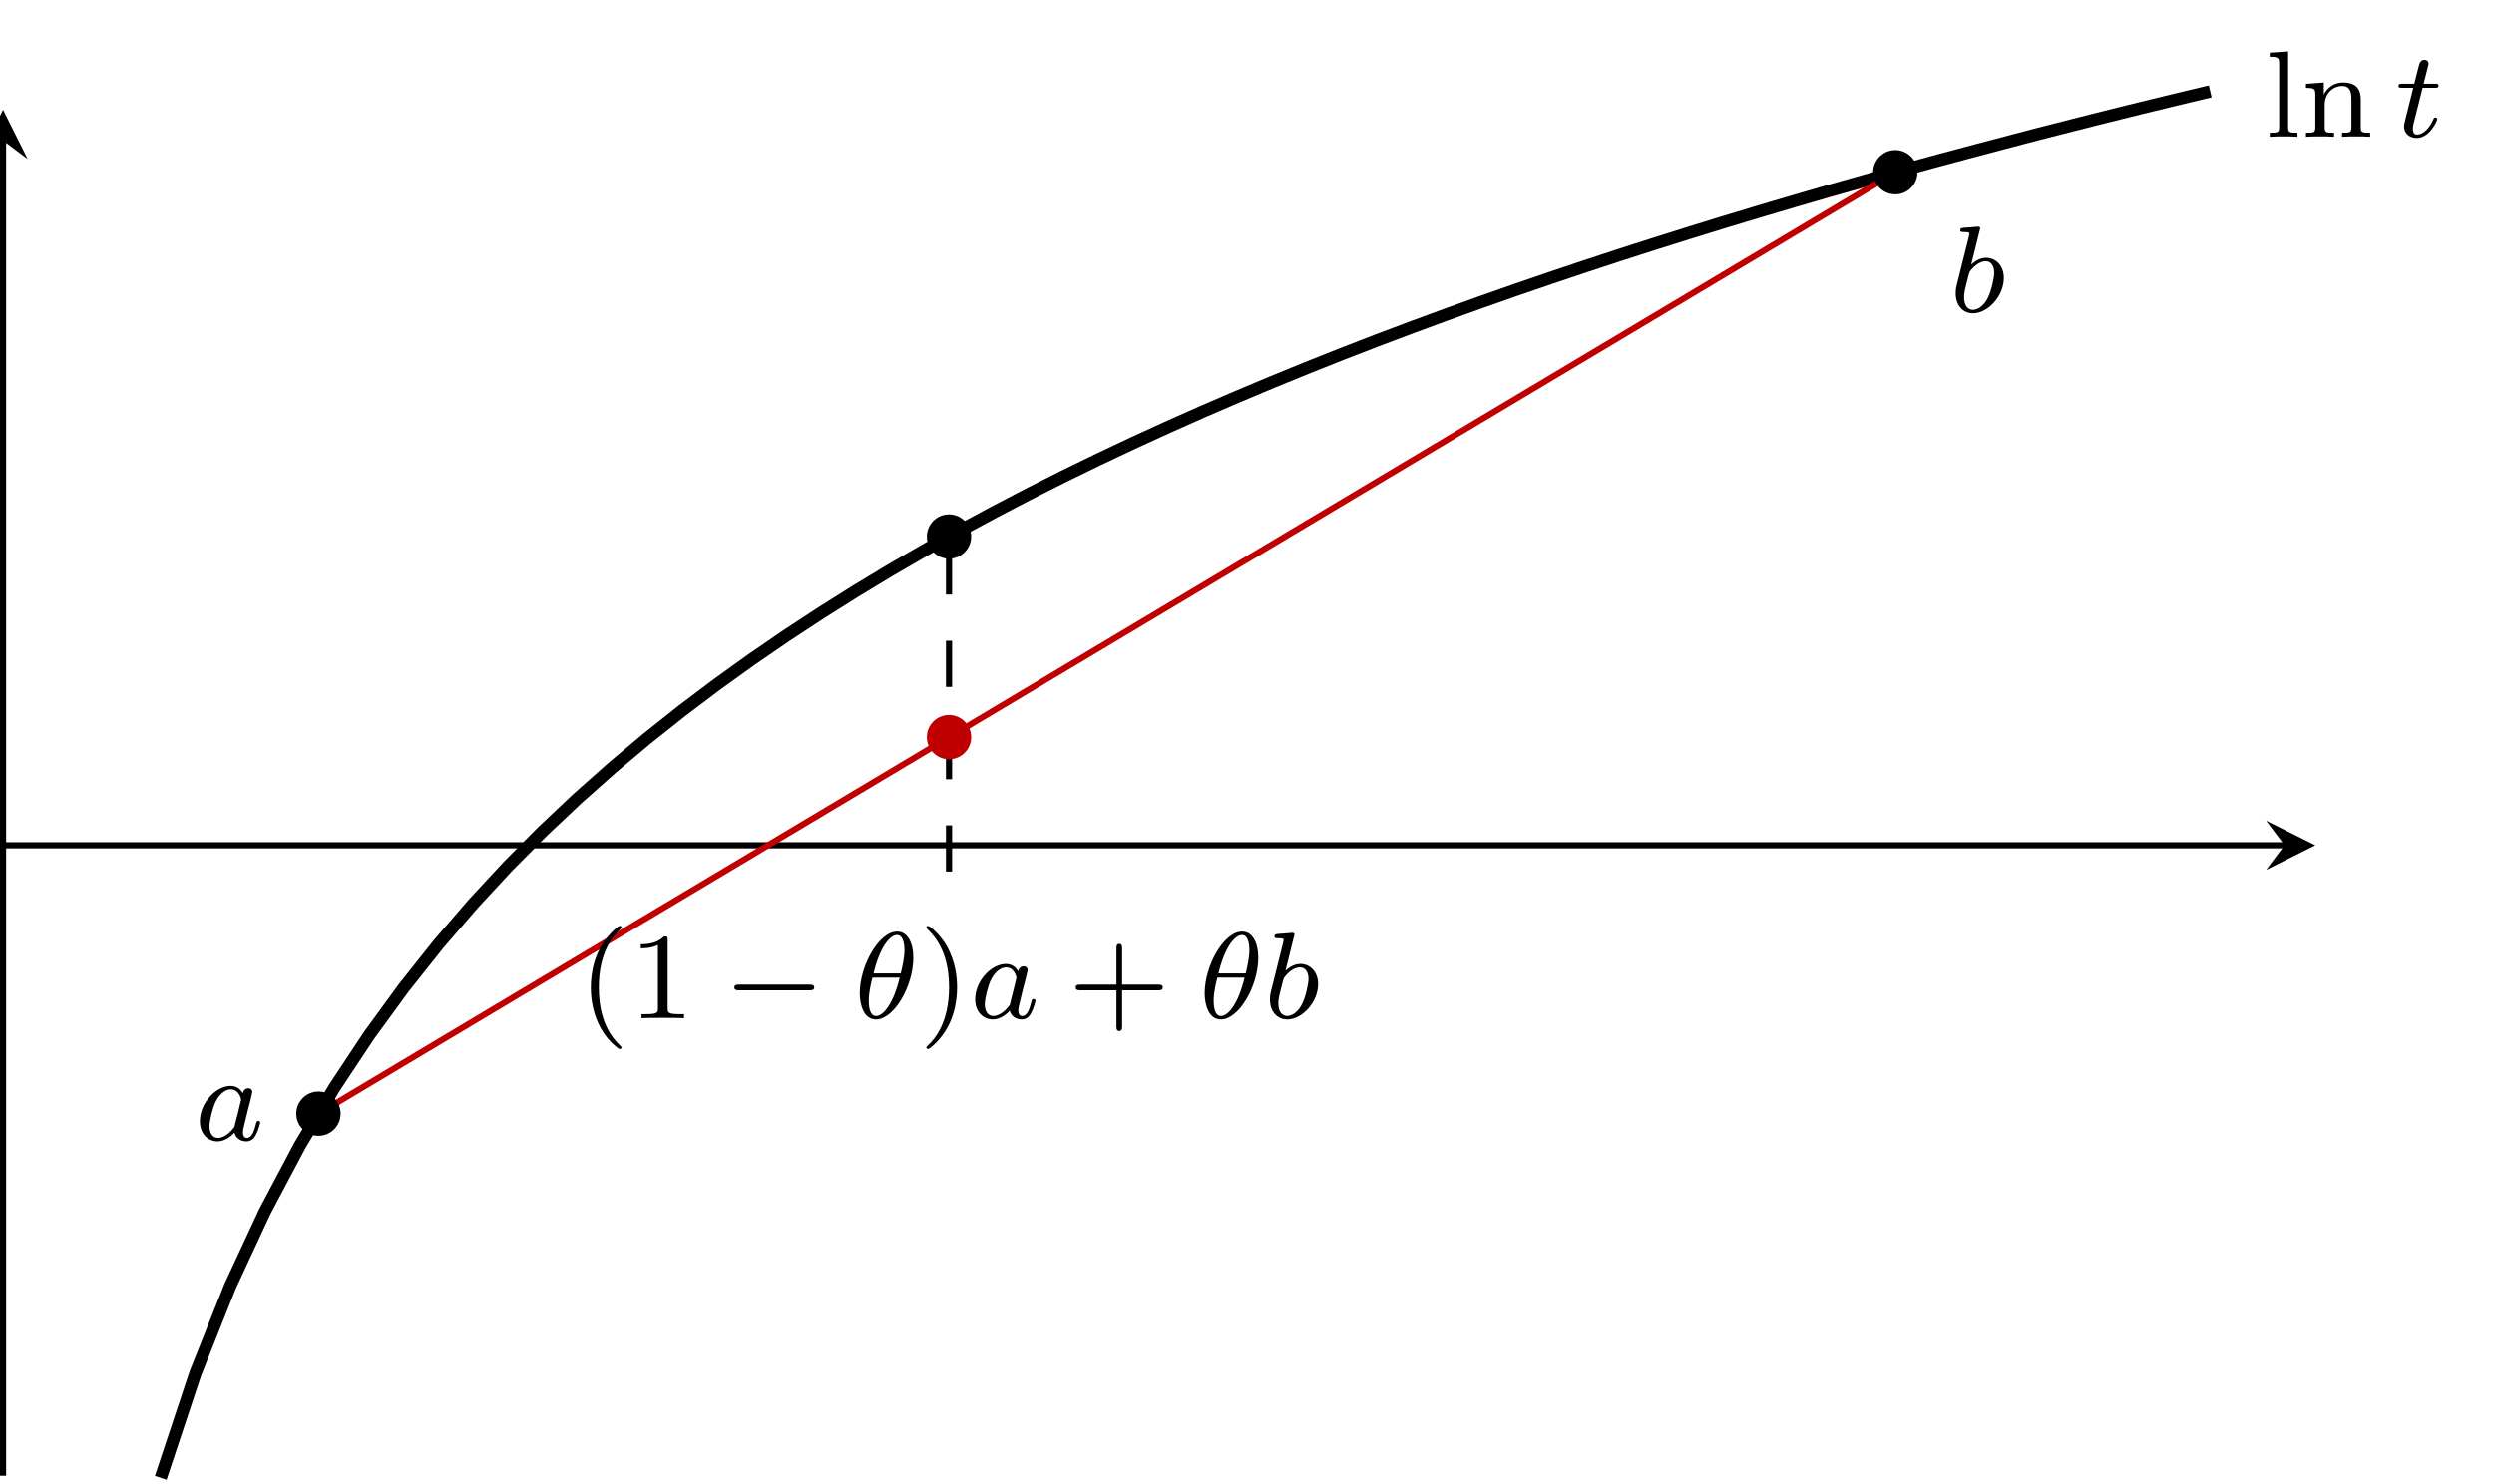
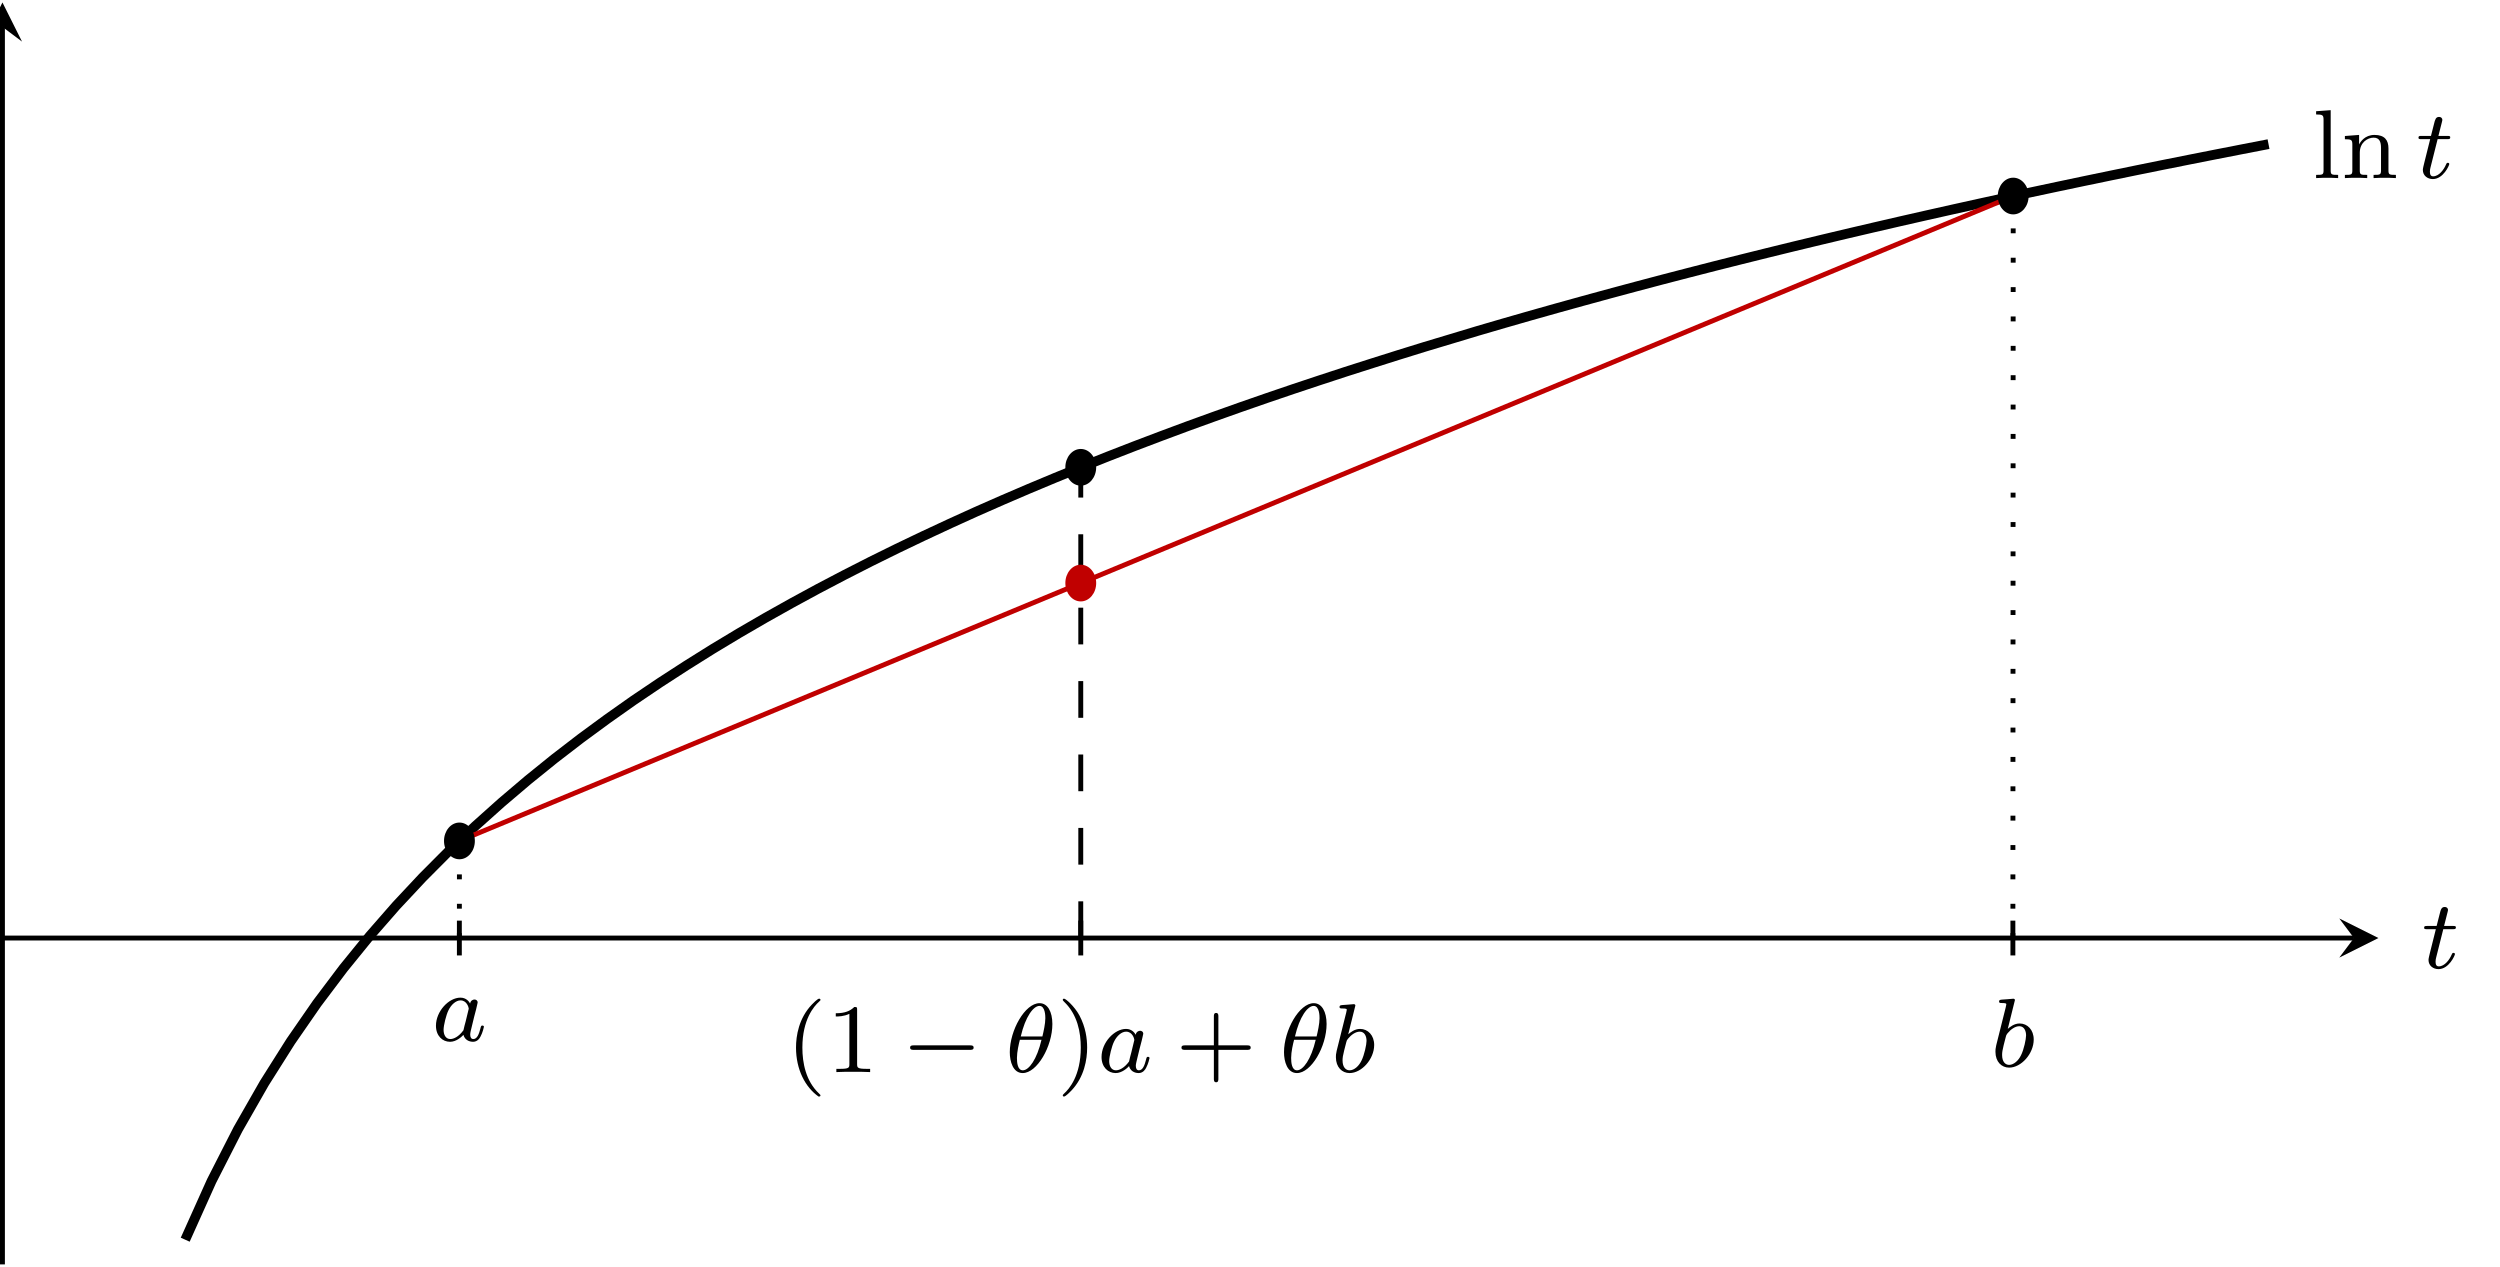
- <svg xmlns="http://www.w3.org/2000/svg" version="1.1" width="161.432pt" height="96.082pt" viewBox="-69.011 -69.011 161.432 96.082">
+ <svg xmlns="http://www.w3.org/2000/svg" version="1.1" width="203.563pt" height="103.154pt" viewBox="-69.011 -69.011 203.563 103.154">
  <defs />
  <g id="page1">
-     <g stroke-miterlimit="10" transform="translate(-68.81196,-14.28118)scale(0.996264,-0.996264)">
+     <g stroke-miterlimit="10" transform="translate(-68.81196,7.368882)scale(0.996264,-0.996264)">
      <g fill="#000" stroke="#000">
        <g stroke-width="0.4">
-           <path d="M0-40.972V45.8" fill="none" />
-           <g transform="matrix(0.0,1.0,-1.0,0.0,0.0,45.8003)">
+           <path d="M0-26.674V74.467" fill="none" />
+           <g transform="matrix(0.0,1.0,-1.0,0.0,0.0,74.46655)">
            <path d="M2 0L-1.2 1.6L0 0L-1.2-1.6" stroke="none" />
          </g>
-           <path d="M0 0H148.23" fill="none" />
-           <g transform="translate(148.2299,0.0)">
+           <path d="M0 0H192.191" fill="none" />
+           <g transform="translate(192.1906,0.0)">
            <path d="M2 0L-1.2 1.6L0 0L-1.2-1.6" stroke="none" />
          </g>
-           <g stroke-width="0.8">
-             <path d="M10.243-41.107L12.5-34.309L14.757-28.644L17.014-23.79L19.271-19.53L21.528-15.748L23.784-12.344L26.041-9.25L28.298-6.411L30.555-3.794L32.812-1.36L35.069 .913L37.326 3.042L39.583 5.046L41.84 6.941L44.097 8.734L46.353 10.437L48.61 12.061L50.867 13.61L53.124 15.091L55.381 16.512L57.638 17.877L59.895 19.188L62.152 20.449L64.409 21.665L66.666 22.845L68.923 23.982L71.179 25.082L73.436 26.148L75.693 27.181L77.95 28.185L80.207 29.158L82.464 30.107L84.721 31.028L86.978 31.927L89.235 32.801L91.492 33.653L93.748 34.485L96.005 35.297L98.262 36.091L100.519 36.865L102.776 37.624L105.033 38.366L107.29 39.09L109.547 39.801L111.804 40.498L114.061 41.18L116.317 41.849L118.574 42.507L120.831 43.148L123.088 43.779L125.345 44.4L127.602 45.006L129.859 45.604L132.116 46.199L134.373 46.775L136.63 47.346L138.886 47.906L141.143 48.456L143.4 48.996" fill="none" />
-           </g>
-           <g transform="translate(146.9343,46.04675)">
-             <g stroke="none" transform="scale(-1.00375,1.00375)translate(-68.81196,-14.28118)scale(-1,-1)">
+           <g transform="translate(197.7235,-2.46031)">
+             <g stroke="none" transform="scale(-1.00375,1.00375)translate(-68.81196,7.368882)scale(-1,-1)">
              <g fill="#000">
                <g stroke="none">
-                   <path d="M-67.29-19.812L-68.477-19.725V-19.462C-67.935-19.462-67.871-19.406-67.871-19.015V-14.903C-67.871-14.544-67.967-14.544-68.477-14.544V-14.281C-68.166-14.305-67.72-14.305-67.585-14.305C-67.425-14.305-66.995-14.305-66.684-14.281V-14.544C-67.194-14.544-67.29-14.544-67.29-14.903V-19.812Z" />
-                   <path d="M-62.586-16.696C-62.586-17.366-62.889-17.796-63.726-17.796C-64.515-17.796-64.874-17.222-64.969-17.031H-64.977V-17.796L-66.133-17.708V-17.445C-65.591-17.445-65.527-17.39-65.527-16.999V-14.903C-65.527-14.544-65.623-14.544-66.133-14.544V-14.281C-65.79-14.305-65.439-14.305-65.224-14.305C-64.993-14.305-64.658-14.305-64.316-14.281V-14.544C-64.826-14.544-64.921-14.544-64.921-14.903V-16.345C-64.921-17.182-64.284-17.573-63.798-17.573S-63.192-17.23-63.192-16.728V-14.903C-63.192-14.544-63.288-14.544-63.798-14.544V-14.281C-63.455-14.305-63.104-14.305-62.889-14.305C-62.658-14.305-62.323-14.305-61.98-14.281V-14.544C-62.491-14.544-62.586-14.544-62.586-14.903V-16.696Z" />
-                   <path d="M-58.582-17.453H-57.801C-57.65-17.453-57.554-17.453-57.554-17.605C-57.554-17.716-57.658-17.716-57.793-17.716H-58.518L-58.232-18.848C-58.2-18.968-58.2-19.007-58.2-19.015C-58.2-19.183-58.327-19.262-58.463-19.262C-58.734-19.262-58.789-19.047-58.877-18.689L-59.124-17.716H-59.889C-60.041-17.716-60.144-17.716-60.144-17.565C-60.144-17.453-60.041-17.453-59.905-17.453H-59.188L-59.666-15.54C-59.714-15.341-59.786-15.062-59.786-14.951C-59.786-14.472-59.395-14.201-58.973-14.201C-58.12-14.201-57.634-15.325-57.634-15.421C-57.634-15.509-57.705-15.525-57.753-15.525C-57.841-15.525-57.849-15.493-57.905-15.373C-58.064-14.991-58.463-14.425-58.949-14.425C-59.116-14.425-59.212-14.536-59.212-14.799C-59.212-14.951-59.188-15.038-59.164-15.142L-58.582-17.453Z" />
+                   <path d="M-67.051 4.197H-66.269C-66.118 4.197-66.022 4.197-66.022 4.045C-66.022 3.934-66.126 3.934-66.262 3.934H-66.987L-66.7 2.802C-66.668 2.682-66.668 2.643-66.668 2.635C-66.668 2.467-66.796 2.388-66.931 2.388C-67.202 2.388-67.258 2.603-67.345 2.961L-67.593 3.934H-68.358C-68.509 3.934-68.613 3.934-68.613 4.085C-68.613 4.197-68.509 4.197-68.374 4.197H-67.656L-68.135 6.11C-68.182 6.309-68.254 6.588-68.254 6.699C-68.254 7.178-67.864 7.449-67.441 7.449C-66.588 7.449-66.102 6.325-66.102 6.229C-66.102 6.141-66.174 6.126-66.222 6.126C-66.309 6.126-66.317 6.157-66.373 6.277C-66.533 6.66-66.931 7.225-67.417 7.225C-67.585 7.225-67.68 7.114-67.68 6.851C-67.68 6.699-67.656 6.612-67.632 6.508L-67.051 4.197Z" />
+                 </g>
+               </g>
+             </g>
+           </g>
+           <g stroke-width="0.8">
+             <path d="M14.938-24.655L17.093-19.859L19.248-15.634L21.404-11.861L23.559-8.449L25.714-5.336L27.87-2.475L30.025 .177L32.18 2.643L34.336 4.948L36.491 7.114L38.646 9.154L40.802 11.083L42.957 12.914L45.112 14.656L47.268 16.315L49.423 17.899L51.578 19.42L53.734 20.874L55.889 22.27L58.044 23.62L60.2 24.918L62.355 26.169L64.51 27.377L66.665 28.547L68.821 29.678L70.976 30.776L73.131 31.839L75.287 32.871L77.442 33.875L79.597 34.853L81.753 35.802L83.908 36.727L86.063 37.628L88.219 38.508L90.374 39.367L92.529 40.205L94.685 41.023L96.84 41.825L98.995 42.606L101.151 43.373L103.306 44.123L105.461 44.857L107.617 45.575L109.772 46.281L111.927 46.969L114.083 47.65L116.238 48.318L118.393 48.965L120.549 49.615L122.704 50.245L124.859 50.864L127.014 51.472L129.17 52.07L131.325 52.659L133.48 53.238L135.636 53.809L137.791 54.369L139.946 54.922L142.102 55.464L144.257 56L146.412 56.528L148.568 57.047L150.723 57.56L152.878 58.064L155.034 58.563L157.189 59.053L159.344 59.537L161.5 60.015L163.655 60.487L165.81 60.952L167.966 61.411L170.121 61.865L172.276 62.312L174.432 62.755L176.587 63.192L178.742 63.622L180.898 64.048L183.053 64.469L185.208 64.887" fill="none" />
+           </g>
+           <g transform="translate(188.7608,62.11093)">
+             <g stroke="none" transform="scale(-1.00375,1.00375)translate(-68.81196,7.368882)scale(-1,-1)">
+               <g fill="#000">
+                 <g stroke="none">
+                   <path d="M-67.29 1.838L-68.477 1.925V2.188C-67.935 2.188-67.871 2.244-67.871 2.635V6.747C-67.871 7.106-67.967 7.106-68.477 7.106V7.369C-68.166 7.345-67.72 7.345-67.585 7.345C-67.425 7.345-66.995 7.345-66.684 7.369V7.106C-67.194 7.106-67.29 7.106-67.29 6.747V1.838Z" />
+                   <path d="M-62.586 4.954C-62.586 4.284-62.889 3.854-63.726 3.854C-64.515 3.854-64.874 4.428-64.969 4.619H-64.977V3.854L-66.133 3.942V4.205C-65.591 4.205-65.527 4.261-65.527 4.651V6.747C-65.527 7.106-65.623 7.106-66.133 7.106V7.369C-65.79 7.345-65.439 7.345-65.224 7.345C-64.993 7.345-64.658 7.345-64.316 7.369V7.106C-64.826 7.106-64.921 7.106-64.921 6.747V5.305C-64.921 4.468-64.284 4.077-63.798 4.077S-63.192 4.42-63.192 4.922V6.747C-63.192 7.106-63.288 7.106-63.798 7.106V7.369C-63.455 7.345-63.104 7.345-62.889 7.345C-62.658 7.345-62.323 7.345-61.98 7.369V7.106C-62.491 7.106-62.586 7.106-62.586 6.747V4.954Z" />
+                   <path d="M-58.582 4.197H-57.801C-57.65 4.197-57.554 4.197-57.554 4.045C-57.554 3.934-57.658 3.934-57.793 3.934H-58.518L-58.232 2.802C-58.2 2.682-58.2 2.643-58.2 2.635C-58.2 2.467-58.327 2.388-58.463 2.388C-58.734 2.388-58.789 2.603-58.877 2.961L-59.124 3.934H-59.889C-60.041 3.934-60.144 3.934-60.144 4.085C-60.144 4.197-60.041 4.197-59.905 4.197H-59.188L-59.666 6.11C-59.714 6.309-59.786 6.588-59.786 6.699C-59.786 7.178-59.395 7.449-58.973 7.449C-58.12 7.449-57.634 6.325-57.634 6.229C-57.634 6.141-57.705 6.126-57.753 6.126C-57.841 6.126-57.849 6.157-57.905 6.277C-58.064 6.66-58.463 7.225-58.949 7.225C-59.116 7.225-59.212 7.114-59.212 6.851C-59.212 6.699-59.188 6.612-59.164 6.508L-58.582 4.197Z" />
                </g>
              </g>
            </g>
          </g>
          <g fill="#c00000" stroke="#c00000">
-             <path d="M20.49-17.444L122.939 43.742" fill="none" />
+             <path d="M37.35 7.938L164.341 60.644" fill="none" />
          </g>
-           <path d="M21.93-17.444C21.93-16.648 21.285-16.004 20.49-16.004S19.05-16.648 19.05-17.444C19.05-18.239 19.695-18.884 20.49-18.884S21.93-18.239 21.93-17.444ZM20.49-17.444" stroke="none" />
-           <g transform="translate(12.44221,-19.166)">
-             <g stroke="none" transform="scale(-1.00375,1.00375)translate(-68.81196,-14.28118)scale(-1,-1)">
+           <g stroke-dasharray="0.4,2.0" stroke-dashoffset="0.0">
+             <path d="M37.344 0L37.35 7.938" fill="none" />
+           </g>
+           <g stroke-dasharray="0.4,2.0" stroke-dashoffset="0.0">
+             <path d="M164.315 0L164.341 60.644" fill="none" />
+           </g>
+           <g stroke-dasharray="3.0,3.0" stroke-dashoffset="0.0">
+             <path d="M88.132 0V38.473" fill="none" />
+           </g>
+           <path d="M38.61 7.938C38.61 8.766 38.046 9.438 37.35 9.438S36.09 8.766 36.09 7.938S36.654 6.438 37.35 6.438S38.61 7.109 38.61 7.938ZM37.35 7.938" stroke="none" />
+           <path d="M165.601 60.644C165.601 61.472 165.037 62.144 164.341 62.144S163.081 61.472 163.081 60.644C163.081 59.815 163.645 59.144 164.341 59.144S165.601 59.815 165.601 60.644ZM164.341 60.644" stroke="none" />
+           <path d="M89.392 38.473C89.392 39.301 88.827 39.973 88.132 39.973C87.436 39.973 86.872 39.301 86.872 38.473C86.872 37.644 87.436 36.973 88.132 36.973C88.827 36.973 89.392 37.644 89.392 38.473ZM88.132 38.473" stroke="none" />
+           <g fill="#c00000" stroke="#c00000">
+             <path d="M89.392 29.012C89.392 29.841 88.827 30.512 88.132 30.512C87.436 30.512 86.872 29.841 86.872 29.012C86.872 28.184 87.436 27.512 88.132 27.512C88.827 27.512 89.392 28.184 89.392 29.012ZM88.132 29.012" stroke="none" />
+           </g>
+           <path d="M37.344 1.422V-1.422" fill="none" />
+           <path d="M164.315 1.422V-1.422" fill="none" />
+           <path d="M88.132 1.422V-1.422" fill="none" />
+           <g transform="translate(35.08688,-8.39978)">
+             <g stroke="none" transform="scale(-1.00375,1.00375)translate(-68.81196,7.368882)scale(-1,-1)">
              <g fill="#000">
                <g stroke="none">
-                   <path d="M-65.688-17.318C-65.759-17.453-65.991-17.796-66.477-17.796C-67.425-17.796-68.469-16.688-68.469-15.509C-68.469-14.68-67.935-14.201-67.322-14.201C-66.811-14.201-66.373-14.608-66.23-14.767C-66.086-14.217-65.544-14.201-65.449-14.201C-65.082-14.201-64.899-14.504-64.835-14.64C-64.675-14.927-64.564-15.389-64.564-15.421C-64.564-15.469-64.596-15.525-64.691-15.525S-64.803-15.477-64.851-15.277C-64.962-14.839-65.114-14.425-65.425-14.425C-65.608-14.425-65.68-14.576-65.68-14.799C-65.68-14.935-65.608-15.206-65.56-15.405S-65.393-16.082-65.361-16.226L-65.202-16.832C-65.162-17.023-65.074-17.358-65.074-17.397C-65.074-17.581-65.225-17.645-65.329-17.645C-65.449-17.645-65.648-17.565-65.688-17.318ZM-66.23-15.142C-66.628-14.592-67.043-14.425-67.298-14.425C-67.664-14.425-67.848-14.759-67.848-15.174C-67.848-15.548-67.632-16.401-67.457-16.752C-67.226-17.238-66.835-17.573-66.469-17.573C-65.951-17.573-65.799-16.991-65.799-16.895C-65.799-16.863-65.999-16.082-66.046-15.875C-66.15-15.501-66.15-15.485-66.23-15.142Z" />
+                   <path d="M-65.688 4.332C-65.759 4.197-65.991 3.854-66.477 3.854C-67.425 3.854-68.469 4.962-68.469 6.141C-68.469 6.97-67.935 7.449-67.322 7.449C-66.811 7.449-66.373 7.042-66.23 6.883C-66.086 7.433-65.544 7.449-65.449 7.449C-65.082 7.449-64.899 7.146-64.835 7.01C-64.675 6.723-64.564 6.261-64.564 6.229C-64.564 6.181-64.596 6.126-64.691 6.126S-64.803 6.173-64.851 6.373C-64.962 6.811-65.114 7.225-65.425 7.225C-65.608 7.225-65.68 7.074-65.68 6.851C-65.68 6.715-65.608 6.444-65.56 6.245S-65.393 5.568-65.361 5.424L-65.202 4.818C-65.162 4.627-65.074 4.292-65.074 4.253C-65.074 4.069-65.225 4.005-65.329 4.005C-65.449 4.005-65.648 4.085-65.688 4.332ZM-66.23 6.508C-66.628 7.058-67.043 7.225-67.298 7.225C-67.664 7.225-67.848 6.891-67.848 6.476C-67.848 6.102-67.632 5.249-67.457 4.898C-67.226 4.412-66.835 4.077-66.469 4.077C-65.951 4.077-65.799 4.659-65.799 4.755C-65.799 4.787-65.999 5.568-66.046 5.775C-66.15 6.149-66.15 6.165-66.23 6.508Z" />
                </g>
              </g>
            </g>
          </g>
-           <path d="M124.379 43.742C124.379 44.537 123.735 45.182 122.939 45.182C122.144 45.182 121.499 44.537 121.499 43.742S122.144 42.302 122.939 42.302C123.735 42.302 124.379 42.947 124.379 43.742ZM122.939 43.742" stroke="none" />
-           <g transform="translate(126.4724,34.65338)">
-             <g stroke="none" transform="scale(-1.00375,1.00375)translate(-68.81196,-14.28118)scale(-1,-1)">
+           <g transform="translate(162.497,-10.5109)">
+             <g stroke="none" transform="scale(-1.00375,1.00375)translate(-68.81196,7.368882)scale(-1,-1)">
              <g fill="#000">
                <g stroke="none">
-                   <path d="M-66.867-19.573C-66.859-19.589-66.835-19.693-66.835-19.701C-66.835-19.741-66.867-19.812-66.963-19.812C-66.995-19.812-67.242-19.789-67.425-19.773L-67.871-19.741C-68.047-19.725-68.127-19.717-68.127-19.573C-68.127-19.462-68.015-19.462-67.919-19.462C-67.537-19.462-67.537-19.414-67.537-19.342C-67.537-19.294-67.616-18.976-67.664-18.792L-68.358-16.019C-68.421-15.748-68.421-15.628-68.421-15.493C-68.421-14.672-67.919-14.201-67.306-14.201C-66.325-14.201-65.305-15.333-65.305-16.489C-65.305-17.278-65.815-17.796-66.453-17.796C-66.899-17.796-67.242-17.509-67.417-17.358L-66.867-19.573ZM-67.306-14.425C-67.593-14.425-67.879-14.648-67.879-15.23C-67.879-15.445-67.848-15.644-67.752-16.027C-67.696-16.258-67.64-16.481-67.577-16.712C-67.537-16.856-67.537-16.871-67.441-16.991C-67.17-17.326-66.811-17.573-66.477-17.573C-66.078-17.573-65.927-17.182-65.927-16.824C-65.927-16.529-66.102-15.676-66.341-15.206C-66.548-14.775-66.931-14.425-67.306-14.425Z" />
+                   <path d="M-66.867 2.077C-66.859 2.061-66.835 1.957-66.835 1.949C-66.835 1.909-66.867 1.838-66.963 1.838C-66.995 1.838-67.242 1.862-67.425 1.877L-67.871 1.909C-68.047 1.925-68.127 1.933-68.127 2.077C-68.127 2.188-68.015 2.188-67.919 2.188C-67.537 2.188-67.537 2.236-67.537 2.308C-67.537 2.356-67.616 2.674-67.664 2.858L-68.358 5.631C-68.421 5.902-68.421 6.022-68.421 6.157C-68.421 6.978-67.919 7.449-67.306 7.449C-66.325 7.449-65.305 6.317-65.305 5.161C-65.305 4.372-65.815 3.854-66.453 3.854C-66.899 3.854-67.242 4.141-67.417 4.292L-66.867 2.077ZM-67.306 7.225C-67.593 7.225-67.879 7.002-67.879 6.42C-67.879 6.205-67.848 6.006-67.752 5.623C-67.696 5.392-67.64 5.169-67.577 4.938C-67.537 4.795-67.537 4.779-67.441 4.659C-67.17 4.324-66.811 4.077-66.477 4.077C-66.078 4.077-65.927 4.468-65.927 4.826C-65.927 5.121-66.102 5.974-66.341 6.444C-66.548 6.875-66.931 7.225-67.306 7.225Z" />
                </g>
              </g>
            </g>
          </g>
-           <g stroke-dasharray="3.0,3.0" stroke-dashoffset="0.0">
-             <path d="M61.458-1.707V20.067" fill="none" />
-           </g>
-           <path d="M62.898 20.067C62.898 20.863 62.253 21.507 61.458 21.507C60.663 21.507 60.018 20.863 60.018 20.067C60.018 19.272 60.663 18.627 61.458 18.627C62.253 18.627 62.898 19.272 62.898 20.067ZM61.458 20.067" stroke="none" />
-           <g fill="#c00000" stroke="#c00000">
-             <path d="M62.898 7.029C62.898 7.824 62.253 8.469 61.458 8.469C60.663 8.469 60.018 7.824 60.018 7.029C60.018 6.233 60.663 5.589 61.458 5.589C62.253 5.589 62.898 6.233 62.898 7.029ZM61.458 7.029" stroke="none" />
-           </g>
-           <g transform="translate(37.36124,-11.24022)">
-             <g stroke="none" transform="scale(-1.00375,1.00375)translate(-68.81196,-14.28118)scale(-1,-1)">
+           <g transform="translate(64.03499,-10.95535)">
+             <g stroke="none" transform="scale(-1.00375,1.00375)translate(-68.81196,7.368882)scale(-1,-1)">
              <g fill="#000">
                <g stroke="none">
-                   <path d="M-66.158-12.289C-66.094-12.289-65.999-12.289-65.999-12.384C-65.999-12.416-66.006-12.424-66.11-12.528C-67.202-13.556-67.473-15.038-67.473-16.274C-67.473-18.569-66.525-19.645-66.118-20.012C-66.006-20.115-65.999-20.123-65.999-20.163S-66.03-20.259-66.11-20.259C-66.238-20.259-66.636-19.852-66.7-19.781C-67.768-18.665-67.991-17.23-67.991-16.274C-67.991-14.488-67.242-13.054-66.158-12.289Z" />
-                   <path d="M-63.016-19.358C-63.016-19.573-63.032-19.581-63.247-19.581C-63.574-19.262-63.996-19.071-64.754-19.071V-18.808C-64.538-18.808-64.108-18.808-63.646-19.023V-14.935C-63.646-14.64-63.67-14.544-64.427-14.544H-64.706V-14.281C-64.379-14.305-63.694-14.305-63.335-14.305S-62.283-14.305-61.956-14.281V-14.544H-62.235C-62.992-14.544-63.016-14.64-63.016-14.935V-19.358Z" />
-                   <path d="M-53.832-16.09C-53.704-16.09-53.529-16.09-53.529-16.274S-53.704-16.457-53.832-16.457H-58.398C-58.526-16.457-58.701-16.457-58.701-16.274S-58.526-16.09-58.398-16.09H-53.832Z" />
-                   <path d="M-47.117-18.195C-47.117-19.191-47.499-19.892-48.161-19.892C-49.348-19.892-50.584-17.676-50.584-15.899C-50.584-15.134-50.321-14.201-49.532-14.201C-48.368-14.201-47.117-16.361-47.117-18.195ZM-49.691-17.182C-49.316-18.792-48.663-19.669-48.169-19.669C-47.69-19.669-47.69-18.816-47.69-18.665C-47.69-18.218-47.834-17.573-47.93-17.182H-49.691ZM-48.001-16.911C-48.376-15.309-49.029-14.425-49.524-14.425C-49.954-14.425-50.002-15.062-50.002-15.429C-50.002-15.931-49.85-16.577-49.763-16.911H-48.001Z" />
-                   <path d="M-44.286-16.274C-44.286-17.031-44.413-17.939-44.907-18.88C-45.298-19.613-46.023-20.259-46.167-20.259C-46.246-20.259-46.27-20.203-46.27-20.163C-46.27-20.131-46.27-20.115-46.175-20.02C-45.059-18.96-44.804-17.501-44.804-16.274C-44.804-13.986-45.752-12.902-46.159-12.536C-46.262-12.432-46.27-12.424-46.27-12.384S-46.246-12.289-46.167-12.289C-46.039-12.289-45.641-12.695-45.577-12.767C-44.509-13.883-44.286-15.317-44.286-16.274Z" />
-                   <path d="M-40.331-17.318C-40.403-17.453-40.634-17.796-41.12-17.796C-42.069-17.796-43.113-16.688-43.113-15.509C-43.113-14.68-42.579-14.201-41.965-14.201C-41.455-14.201-41.016-14.608-40.873-14.767C-40.73-14.217-40.188-14.201-40.092-14.201C-39.725-14.201-39.542-14.504-39.478-14.64C-39.319-14.927-39.207-15.389-39.207-15.421C-39.207-15.469-39.239-15.525-39.335-15.525S-39.446-15.477-39.494-15.277C-39.606-14.839-39.757-14.425-40.068-14.425C-40.251-14.425-40.323-14.576-40.323-14.799C-40.323-14.935-40.251-15.206-40.204-15.405S-40.036-16.082-40.004-16.226L-39.845-16.832C-39.805-17.023-39.717-17.358-39.717-17.397C-39.717-17.581-39.869-17.645-39.972-17.645C-40.092-17.645-40.291-17.565-40.331-17.318ZM-40.873-15.142C-41.272-14.592-41.686-14.425-41.941-14.425C-42.308-14.425-42.491-14.759-42.491-15.174C-42.491-15.548-42.276-16.401-42.1-16.752C-41.869-17.238-41.479-17.573-41.112-17.573C-40.594-17.573-40.443-16.991-40.443-16.895C-40.443-16.863-40.642-16.082-40.69-15.875C-40.793-15.501-40.793-15.485-40.873-15.142Z" />
-                   <path d="M-33.6-16.09H-31.257C-31.146-16.09-30.97-16.09-30.97-16.274S-31.146-16.457-31.257-16.457H-33.6V-18.808C-33.6-18.92-33.6-19.095-33.784-19.095S-33.967-18.92-33.967-18.808V-16.457H-36.318C-36.43-16.457-36.605-16.457-36.605-16.274S-36.43-16.09-36.318-16.09H-33.967V-13.739C-33.967-13.628-33.967-13.452-33.784-13.452S-33.6-13.628-33.6-13.739V-16.09Z" />
-                   <path d="M-24.789-18.195C-24.789-19.191-25.172-19.892-25.833-19.892C-27.021-19.892-28.256-17.676-28.256-15.899C-28.256-15.134-27.993-14.201-27.204-14.201C-26.041-14.201-24.789-16.361-24.789-18.195ZM-27.364-17.182C-26.989-18.792-26.336-19.669-25.841-19.669C-25.363-19.669-25.363-18.816-25.363-18.665C-25.363-18.218-25.507-17.573-25.602-17.182H-27.364ZM-25.674-16.911C-26.049-15.309-26.702-14.425-27.196-14.425C-27.627-14.425-27.675-15.062-27.675-15.429C-27.675-15.931-27.523-16.577-27.435-16.911H-25.674Z" />
-                   <path d="M-22.477-19.573C-22.469-19.589-22.445-19.693-22.445-19.701C-22.445-19.741-22.477-19.812-22.572-19.812C-22.604-19.812-22.851-19.789-23.035-19.773L-23.481-19.741C-23.656-19.725-23.736-19.717-23.736-19.573C-23.736-19.462-23.624-19.462-23.529-19.462C-23.146-19.462-23.146-19.414-23.146-19.342C-23.146-19.294-23.226-18.976-23.274-18.792L-23.967-16.019C-24.031-15.748-24.031-15.628-24.031-15.493C-24.031-14.672-23.529-14.201-22.915-14.201C-21.935-14.201-20.914-15.333-20.914-16.489C-20.914-17.278-21.425-17.796-22.062-17.796C-22.509-17.796-22.851-17.509-23.027-17.358L-22.477-19.573ZM-22.915-14.425C-23.202-14.425-23.489-14.648-23.489-15.23C-23.489-15.445-23.457-15.644-23.361-16.027C-23.306-16.258-23.25-16.481-23.186-16.712C-23.146-16.856-23.146-16.871-23.05-16.991C-22.78-17.326-22.421-17.573-22.086-17.573C-21.688-17.573-21.536-17.182-21.536-16.824C-21.536-16.529-21.712-15.676-21.951-15.206C-22.158-14.775-22.54-14.425-22.915-14.425Z" />
+                   <path d="M-66.158 9.361C-66.094 9.361-65.999 9.361-65.999 9.266C-65.999 9.234-66.006 9.226-66.11 9.122C-67.202 8.094-67.473 6.612-67.473 5.376C-67.473 3.081-66.525 2.005-66.118 1.638C-66.006 1.535-65.999 1.527-65.999 1.487S-66.03 1.391-66.11 1.391C-66.238 1.391-66.636 1.798-66.7 1.87C-67.768 2.985-67.991 4.42-67.991 5.376C-67.991 7.162-67.242 8.596-66.158 9.361Z" />
+                   <path d="M-63.016 2.292C-63.016 2.077-63.032 2.069-63.247 2.069C-63.574 2.388-63.996 2.579-64.754 2.579V2.842C-64.538 2.842-64.108 2.842-63.646 2.627V6.715C-63.646 7.01-63.67 7.106-64.427 7.106H-64.706V7.369C-64.379 7.345-63.694 7.345-63.335 7.345S-62.283 7.345-61.956 7.369V7.106H-62.235C-62.992 7.106-63.016 7.01-63.016 6.715V2.292Z" />
+                   <path d="M-53.832 5.56C-53.704 5.56-53.529 5.56-53.529 5.376S-53.704 5.193-53.832 5.193H-58.398C-58.526 5.193-58.701 5.193-58.701 5.376S-58.526 5.56-58.398 5.56H-53.832Z" />
+                   <path d="M-47.117 3.456C-47.117 2.459-47.499 1.758-48.161 1.758C-49.348 1.758-50.584 3.974-50.584 5.751C-50.584 6.516-50.321 7.449-49.532 7.449C-48.368 7.449-47.117 5.289-47.117 3.456ZM-49.691 4.468C-49.316 2.858-48.663 1.981-48.169 1.981C-47.69 1.981-47.69 2.834-47.69 2.985C-47.69 3.432-47.834 4.077-47.93 4.468H-49.691ZM-48.001 4.739C-48.376 6.341-49.029 7.225-49.524 7.225C-49.954 7.225-50.002 6.588-50.002 6.221C-50.002 5.719-49.85 5.073-49.763 4.739H-48.001Z" />
+                   <path d="M-44.286 5.376C-44.286 4.619-44.413 3.711-44.907 2.77C-45.298 2.037-46.023 1.391-46.167 1.391C-46.246 1.391-46.27 1.447-46.27 1.487C-46.27 1.519-46.27 1.535-46.175 1.63C-45.059 2.69-44.804 4.149-44.804 5.376C-44.804 7.664-45.752 8.748-46.159 9.114C-46.262 9.218-46.27 9.226-46.27 9.266S-46.246 9.361-46.167 9.361C-46.039 9.361-45.641 8.955-45.577 8.883C-44.509 7.767-44.286 6.333-44.286 5.376Z" />
+                   <path d="M-40.331 4.332C-40.403 4.197-40.634 3.854-41.12 3.854C-42.069 3.854-43.113 4.962-43.113 6.141C-43.113 6.97-42.579 7.449-41.965 7.449C-41.455 7.449-41.016 7.042-40.873 6.883C-40.73 7.433-40.188 7.449-40.092 7.449C-39.725 7.449-39.542 7.146-39.478 7.01C-39.319 6.723-39.207 6.261-39.207 6.229C-39.207 6.181-39.239 6.126-39.335 6.126S-39.446 6.173-39.494 6.373C-39.606 6.811-39.757 7.225-40.068 7.225C-40.251 7.225-40.323 7.074-40.323 6.851C-40.323 6.715-40.251 6.444-40.204 6.245S-40.036 5.568-40.004 5.424L-39.845 4.818C-39.805 4.627-39.717 4.292-39.717 4.253C-39.717 4.069-39.869 4.005-39.972 4.005C-40.092 4.005-40.291 4.085-40.331 4.332ZM-40.873 6.508C-41.272 7.058-41.686 7.225-41.941 7.225C-42.308 7.225-42.491 6.891-42.491 6.476C-42.491 6.102-42.276 5.249-42.1 4.898C-41.869 4.412-41.479 4.077-41.112 4.077C-40.594 4.077-40.443 4.659-40.443 4.755C-40.443 4.787-40.642 5.568-40.69 5.775C-40.793 6.149-40.793 6.165-40.873 6.508Z" />
+                   <path d="M-33.6 5.56H-31.257C-31.146 5.56-30.97 5.56-30.97 5.376S-31.146 5.193-31.257 5.193H-33.6V2.842C-33.6 2.73-33.6 2.555-33.784 2.555S-33.967 2.73-33.967 2.842V5.193H-36.318C-36.43 5.193-36.605 5.193-36.605 5.376S-36.43 5.56-36.318 5.56H-33.967V7.911C-33.967 8.022-33.967 8.198-33.784 8.198S-33.6 8.022-33.6 7.911V5.56Z" />
+                   <path d="M-24.789 3.456C-24.789 2.459-25.172 1.758-25.833 1.758C-27.021 1.758-28.256 3.974-28.256 5.751C-28.256 6.516-27.993 7.449-27.204 7.449C-26.041 7.449-24.789 5.289-24.789 3.456ZM-27.364 4.468C-26.989 2.858-26.336 1.981-25.841 1.981C-25.363 1.981-25.363 2.834-25.363 2.985C-25.363 3.432-25.507 4.077-25.602 4.468H-27.364ZM-25.674 4.739C-26.049 6.341-26.702 7.225-27.196 7.225C-27.627 7.225-27.675 6.588-27.675 6.221C-27.675 5.719-27.523 5.073-27.435 4.739H-25.674Z" />
+                   <path d="M-22.477 2.077C-22.469 2.061-22.445 1.957-22.445 1.949C-22.445 1.909-22.477 1.838-22.572 1.838C-22.604 1.838-22.851 1.862-23.035 1.877L-23.481 1.909C-23.656 1.925-23.736 1.933-23.736 2.077C-23.736 2.188-23.624 2.188-23.529 2.188C-23.146 2.188-23.146 2.236-23.146 2.308C-23.146 2.356-23.226 2.674-23.274 2.858L-23.967 5.631C-24.031 5.902-24.031 6.022-24.031 6.157C-24.031 6.978-23.529 7.449-22.915 7.449C-21.935 7.449-20.914 6.317-20.914 5.161C-20.914 4.372-21.425 3.854-22.062 3.854C-22.509 3.854-22.851 4.141-23.027 4.292L-22.477 2.077ZM-22.915 7.225C-23.202 7.225-23.489 7.002-23.489 6.42C-23.489 6.205-23.457 6.006-23.361 5.623C-23.306 5.392-23.25 5.169-23.186 4.938C-23.146 4.795-23.146 4.779-23.05 4.659C-22.78 4.324-22.421 4.077-22.086 4.077C-21.688 4.077-21.536 4.468-21.536 4.826C-21.536 5.121-21.712 5.974-21.951 6.444C-22.158 6.875-22.54 7.225-22.915 7.225Z" />
                </g>
              </g>
            </g>
          </g>
        </g>
      </g>
    </g>
  </g>
</svg>
